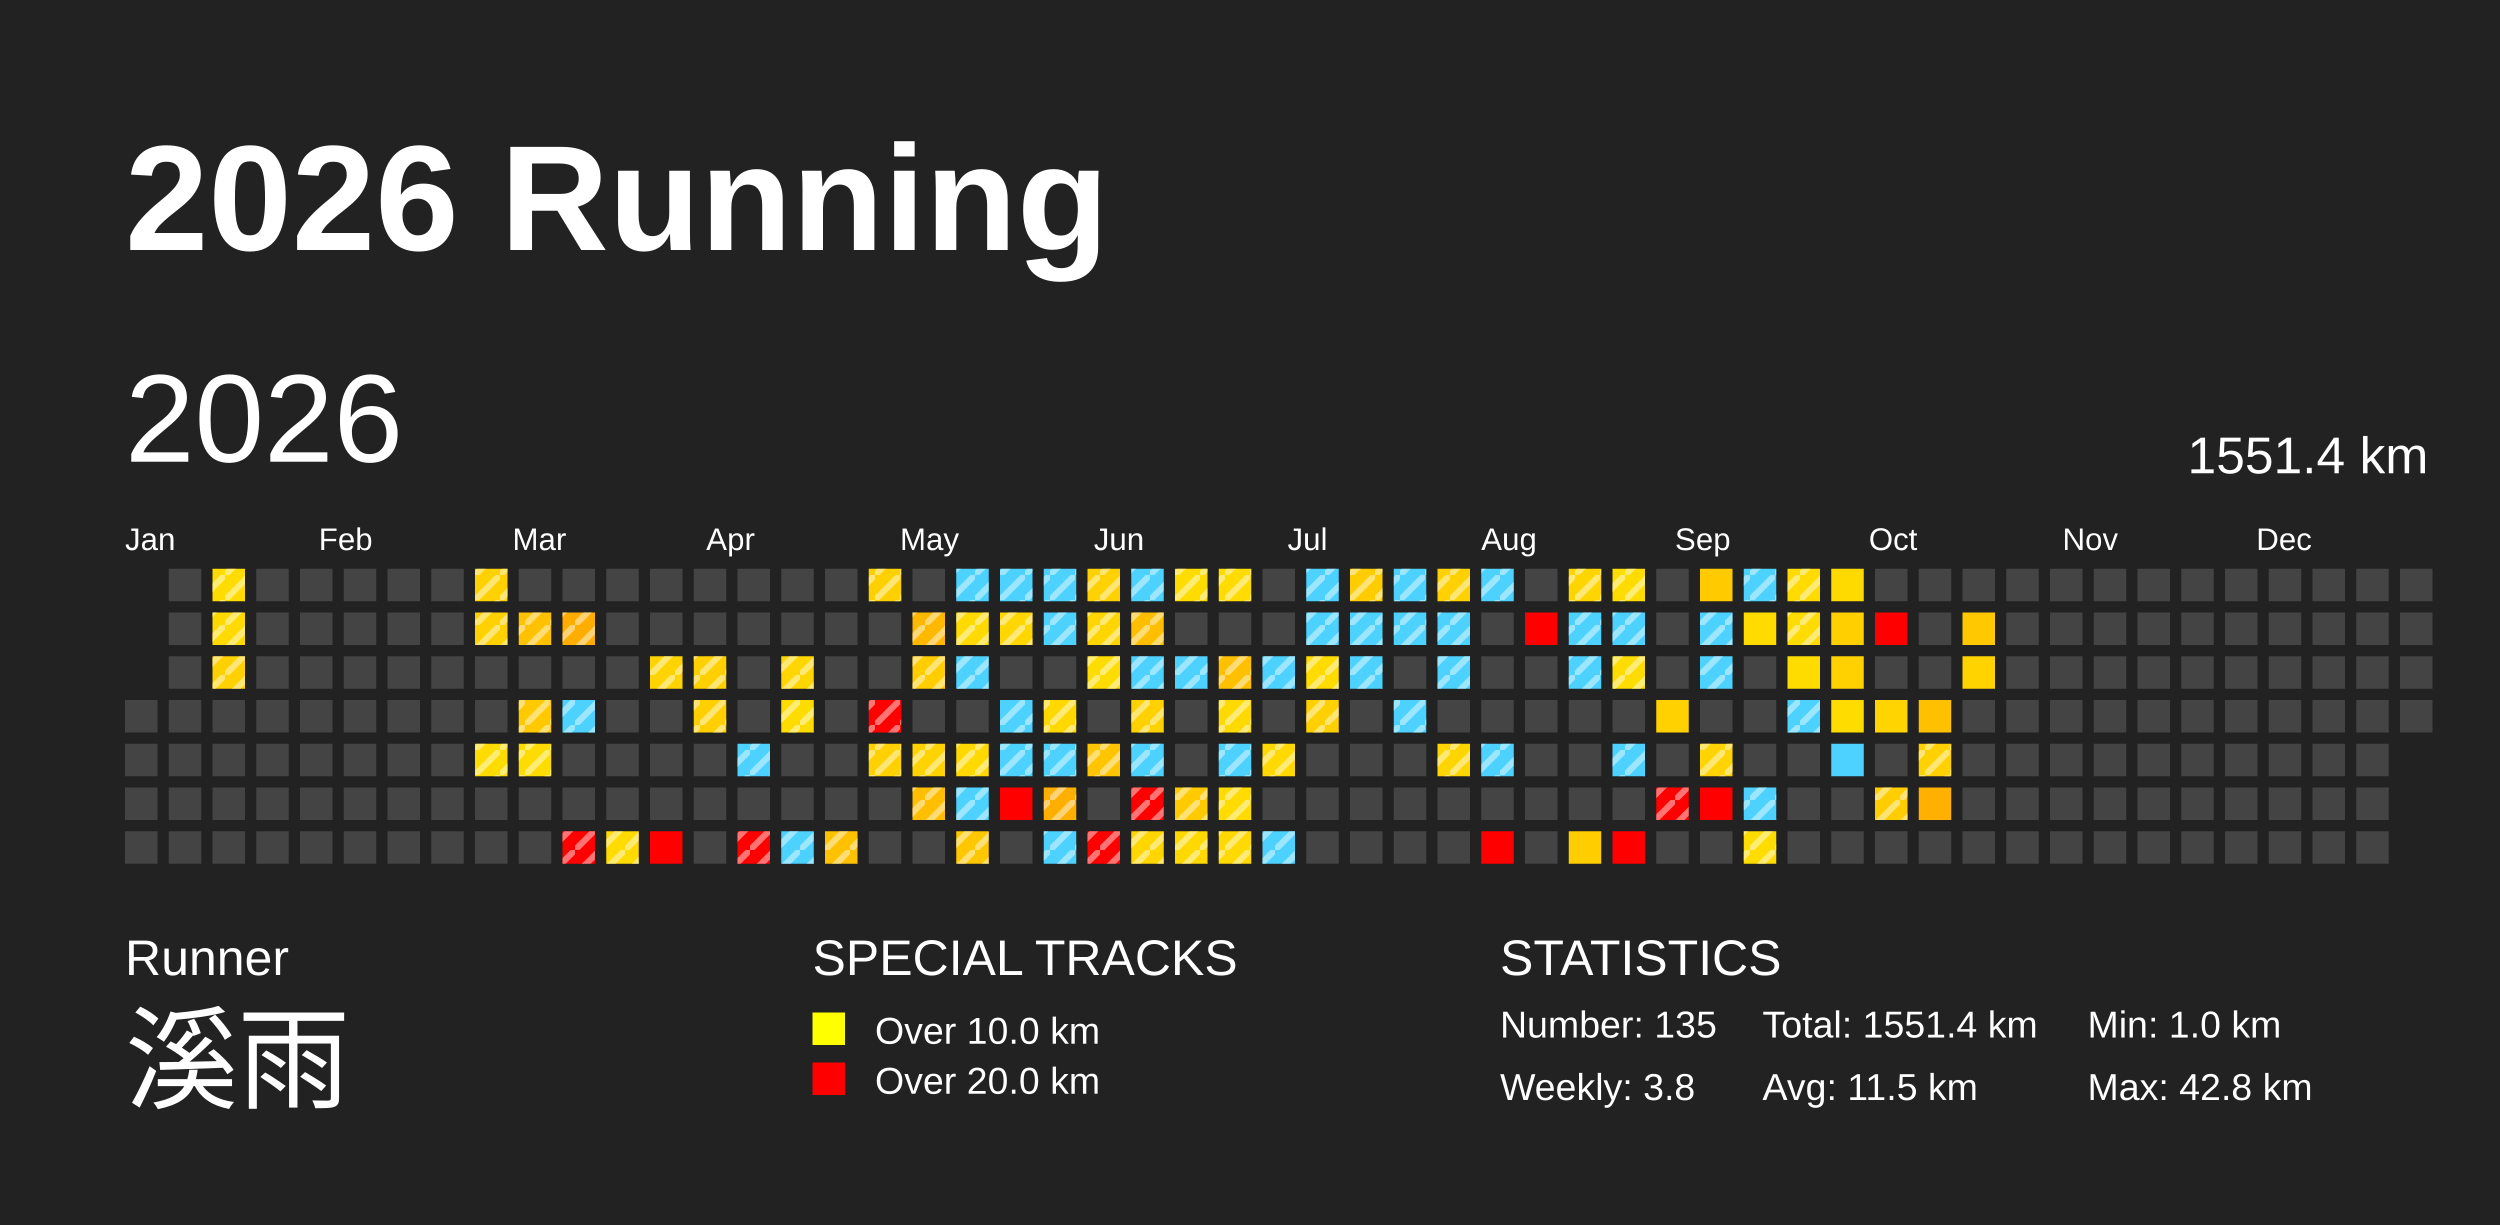
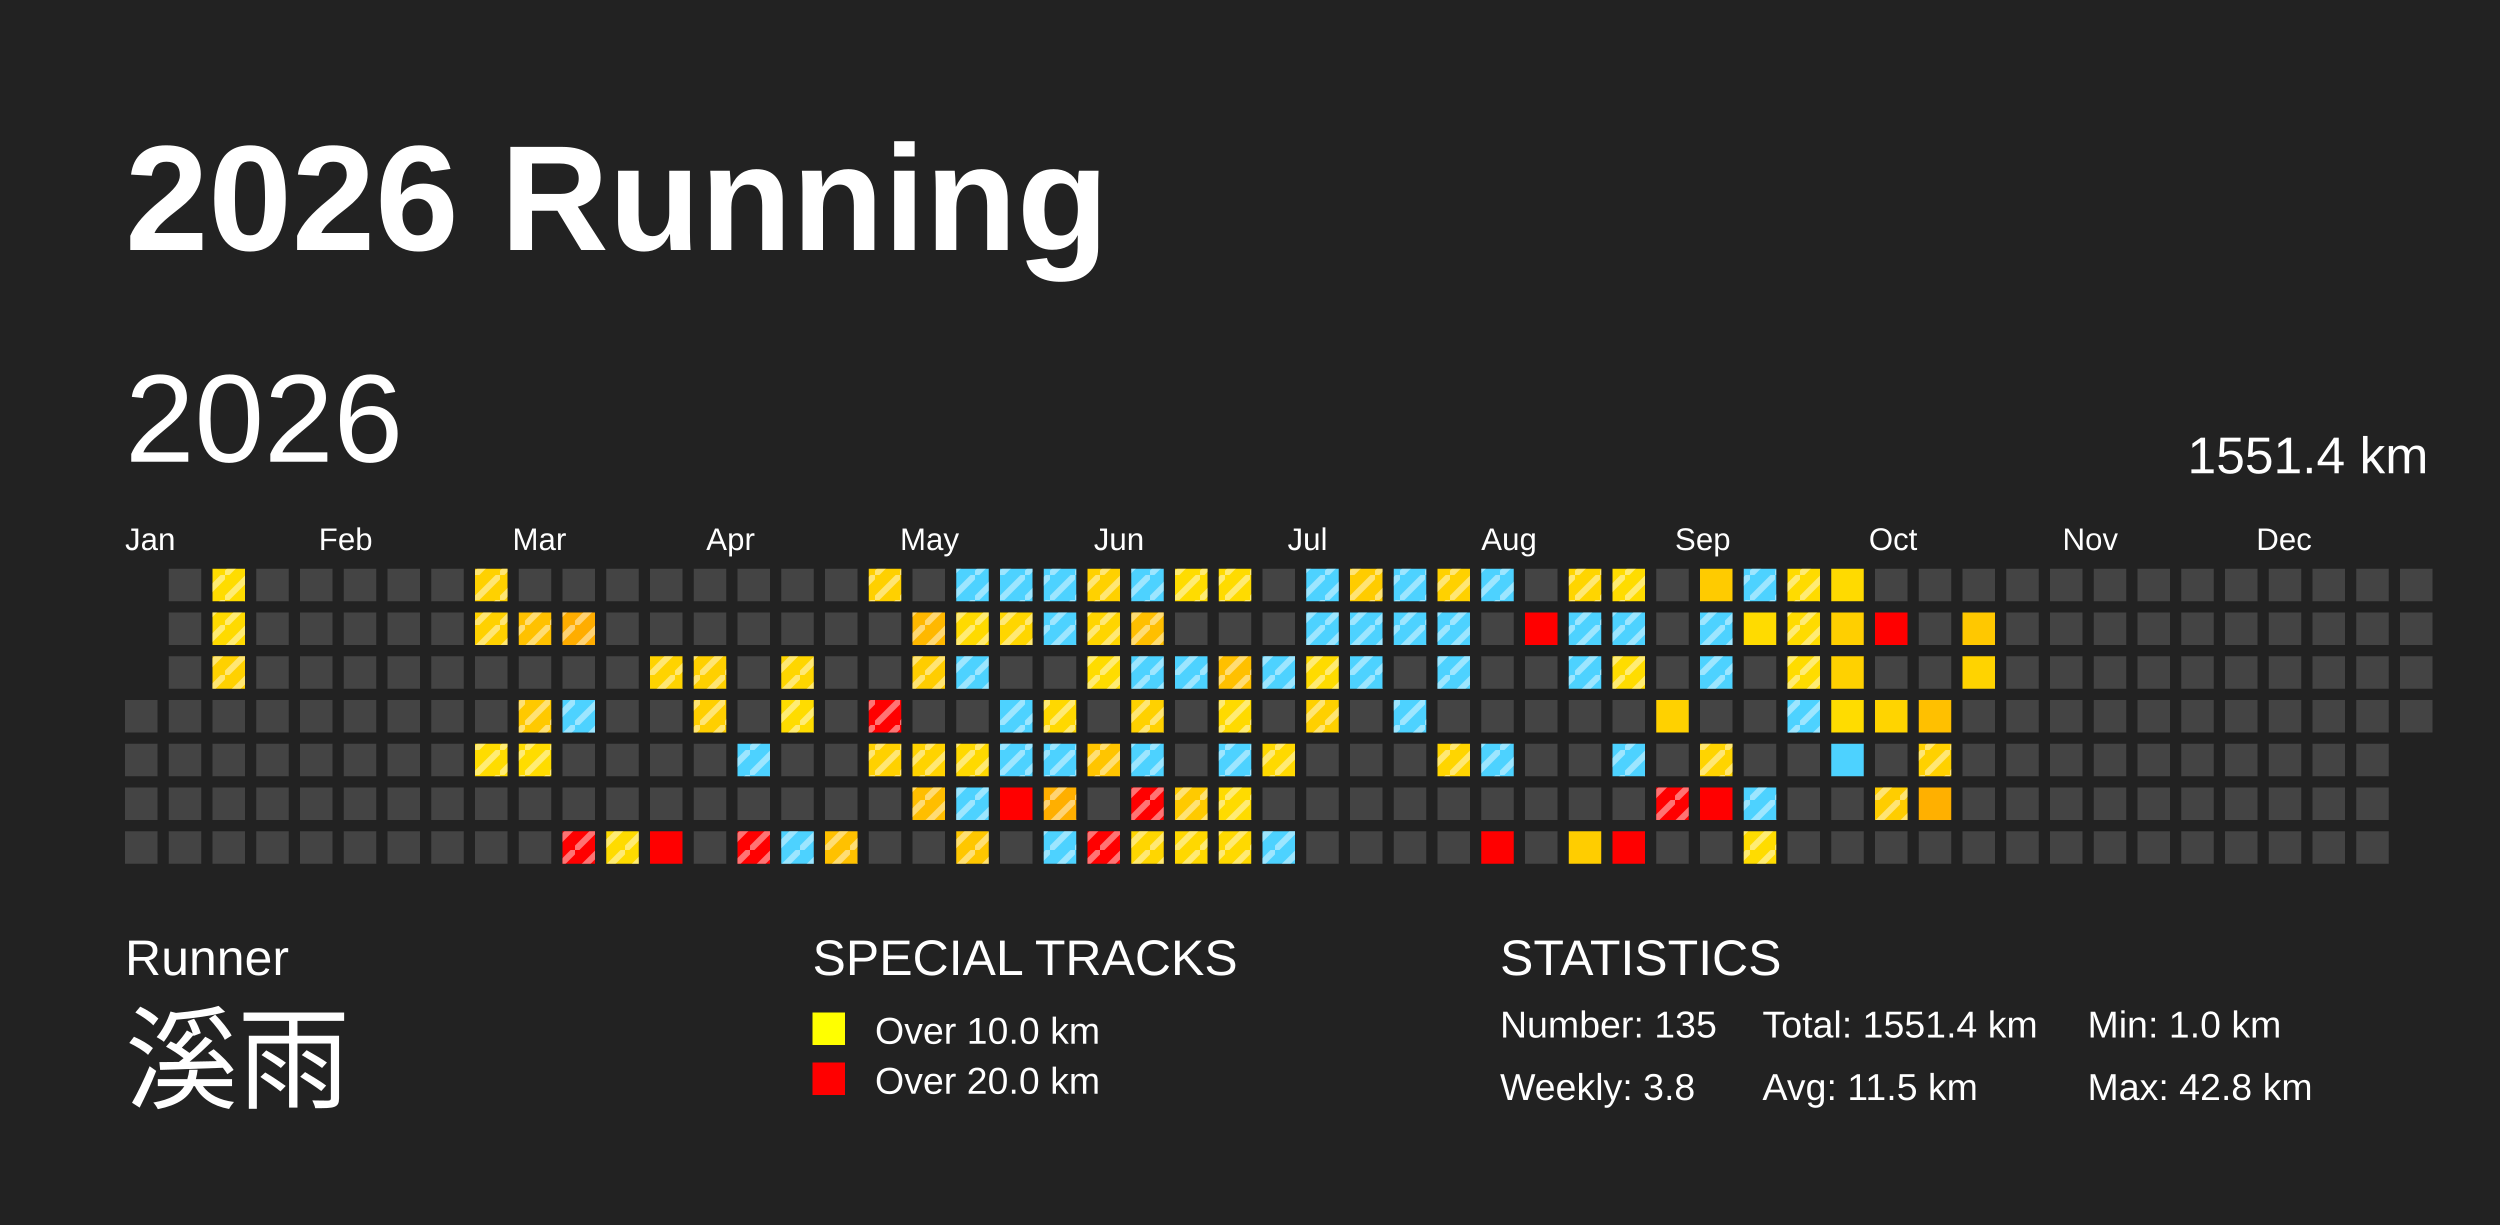
<svg xmlns="http://www.w3.org/2000/svg" baseProfile="full" height="98mm" version="1.1" viewBox="0,0,200,98" width="200mm">
  <defs>
    <pattern height="2" id="indoor-stripe" patternUnits="userSpaceOnUse" width="2">
      <line stroke="white" stroke-opacity="0.45" stroke-width="0.5" x1="0" x2="2" y1="2" y2="0" />
    </pattern>
  </defs>
  <rect fill="#222222" height="98" width="200" x="0" y="0" />
  <text fill="#FFFFFF" style="font-size:12px; font-family:Arial; font-weight:bold;" x="10" y="20">2026 Running</text>
  <text fill="#FFFFFF" style="font-size:4px; font-family:Arial" x="10" y="78">Runner</text>
  <text fill="#FFFFFF" style="font-size:9px; font-family:Arial" x="10" y="88">溪雨</text>
  <text fill="#FFFFFF" style="font-size:4px; font-family:Arial" x="65" y="78">SPECIAL TRACKS</text>
  <rect fill="yellow" height="2.6" width="2.6" x="65" y="81" />
  <text fill="#FFFFFF" style="font-size:3px; font-family:Arial" x="70" y="83.5">Over 10.0 km</text>
  <rect fill="red" height="2.6" width="2.6" x="65" y="85" />
  <text fill="#FFFFFF" style="font-size:3px; font-family:Arial" x="70" y="87.5">Over 20.0 km</text>
  <text fill="#FFFFFF" style="font-size:4px; font-family:Arial" x="120" y="78">STATISTICS</text>
  <text fill="#FFFFFF" style="font-size:3px; font-family:Arial" x="120" y="83">Number: 135</text>
  <text fill="#FFFFFF" style="font-size:3px; font-family:Arial" x="120" y="88">Weekly: 3.8</text>
  <text fill="#FFFFFF" style="font-size:3px; font-family:Arial" x="141" y="83">Total: 1551.4 km</text>
  <text fill="#FFFFFF" style="font-size:3px; font-family:Arial" x="141" y="88">Avg: 11.5 km</text>
  <text fill="#FFFFFF" style="font-size:3px; font-family:Arial" x="167" y="83">Min: 1.0 km</text>
  <text fill="#FFFFFF" style="font-size:3px; font-family:Arial" x="167" y="88">Max: 42.8 km</text>
  <text dominant-baseline="hanging" fill="#FFFFFF" style="font-size:10.0px; font-family:Arial;" x="10" y="30">2026</text>
  <text dominant-baseline="hanging" fill="#FFFFFF" style="font-size:4.125px; font-family:Arial;" x="175" y="35">1551.4 km</text>
  <text fill="#FFFFFF" style="font-size:2.5px; font-family:Arial" x="10.0" y="44">Jan</text>
  <text fill="#FFFFFF" style="font-size:2.5px; font-family:Arial" x="25.5" y="44">Feb</text>
  <text fill="#FFFFFF" style="font-size:2.5px; font-family:Arial" x="41.0" y="44">Mar</text>
  <text fill="#FFFFFF" style="font-size:2.5px; font-family:Arial" x="56.5" y="44">Apr</text>
  <text fill="#FFFFFF" style="font-size:2.5px; font-family:Arial" x="72.0" y="44">May</text>
  <text fill="#FFFFFF" style="font-size:2.5px; font-family:Arial" x="87.5" y="44">Jun</text>
  <text fill="#FFFFFF" style="font-size:2.5px; font-family:Arial" x="103.0" y="44">Jul</text>
  <text fill="#FFFFFF" style="font-size:2.5px; font-family:Arial" x="118.5" y="44">Aug</text>
  <text fill="#FFFFFF" style="font-size:2.5px; font-family:Arial" x="134.0" y="44">Sep</text>
  <text fill="#FFFFFF" style="font-size:2.5px; font-family:Arial" x="149.5" y="44">Oct</text>
  <text fill="#FFFFFF" style="font-size:2.5px; font-family:Arial" x="165.0" y="44">Nov</text>
  <text fill="#FFFFFF" style="font-size:2.5px; font-family:Arial" x="180.5" y="44">Dec</text>
  <rect fill="#444444" height="2.6" width="2.6" x="10.0" y="56.0" />
  <rect fill="#444444" height="2.6" width="2.6" x="10.0" y="59.5" />
  <rect fill="#444444" height="2.6" width="2.6" x="10.0" y="63.0" />
  <rect fill="#444444" height="2.6" width="2.6" x="10.0" y="66.5" />
  <rect fill="#444444" height="2.6" width="2.6" x="13.5" y="45.5" />
  <rect fill="#444444" height="2.6" width="2.6" x="13.5" y="49.0" />
  <rect fill="#444444" height="2.6" width="2.6" x="13.5" y="52.5" />
  <rect fill="#444444" height="2.6" width="2.6" x="13.5" y="56.0" />
  <rect fill="#444444" height="2.6" width="2.6" x="13.5" y="59.5" />
  <rect fill="#444444" height="2.6" width="2.6" x="13.5" y="63.0" />
  <rect fill="#444444" height="2.6" width="2.6" x="13.5" y="66.5" />
  <rect fill="#ffdc00" height="2.6" width="2.6" x="17.0" y="45.5" />
  <rect fill="url(#indoor-stripe)" height="2.6" style="pointer-events: none;" width="2.6" x="17.0" y="45.5" />
  <rect fill="#ffda00" height="2.6" width="2.6" x="17.0" y="49.0" />
  <rect fill="url(#indoor-stripe)" height="2.6" style="pointer-events: none;" width="2.6" x="17.0" y="49.0" />
  <rect fill="#ffd100" height="2.6" width="2.6" x="17.0" y="52.5" />
  <rect fill="url(#indoor-stripe)" height="2.6" style="pointer-events: none;" width="2.6" x="17.0" y="52.5" />
  <rect fill="#444444" height="2.6" width="2.6" x="17.0" y="56.0" />
  <rect fill="#444444" height="2.6" width="2.6" x="17.0" y="59.5" />
  <rect fill="#444444" height="2.6" width="2.6" x="17.0" y="63.0" />
  <rect fill="#444444" height="2.6" width="2.6" x="17.0" y="66.5" />
  <rect fill="#444444" height="2.6" width="2.6" x="20.5" y="45.5" />
  <rect fill="#444444" height="2.6" width="2.6" x="20.5" y="49.0" />
  <rect fill="#444444" height="2.6" width="2.6" x="20.5" y="52.5" />
  <rect fill="#444444" height="2.6" width="2.6" x="20.5" y="56.0" />
  <rect fill="#444444" height="2.6" width="2.6" x="20.5" y="59.5" />
  <rect fill="#444444" height="2.6" width="2.6" x="20.5" y="63.0" />
  <rect fill="#444444" height="2.6" width="2.6" x="20.5" y="66.5" />
  <rect fill="#444444" height="2.6" width="2.6" x="24.0" y="45.5" />
  <rect fill="#444444" height="2.6" width="2.6" x="24.0" y="49.0" />
  <rect fill="#444444" height="2.6" width="2.6" x="24.0" y="52.5" />
  <rect fill="#444444" height="2.6" width="2.6" x="24.0" y="56.0" />
  <rect fill="#444444" height="2.6" width="2.6" x="24.0" y="59.5" />
  <rect fill="#444444" height="2.6" width="2.6" x="24.0" y="63.0" />
  <rect fill="#444444" height="2.6" width="2.6" x="24.0" y="66.5" />
  <rect fill="#444444" height="2.6" width="2.6" x="27.5" y="45.5" />
  <rect fill="#444444" height="2.6" width="2.6" x="27.5" y="49.0" />
  <rect fill="#444444" height="2.6" width="2.6" x="27.5" y="52.5" />
  <rect fill="#444444" height="2.6" width="2.6" x="27.5" y="56.0" />
  <rect fill="#444444" height="2.6" width="2.6" x="27.5" y="59.5" />
  <rect fill="#444444" height="2.6" width="2.6" x="27.5" y="63.0" />
  <rect fill="#444444" height="2.6" width="2.6" x="27.5" y="66.5" />
  <rect fill="#444444" height="2.6" width="2.6" x="31.0" y="45.5" />
  <rect fill="#444444" height="2.6" width="2.6" x="31.0" y="49.0" />
  <rect fill="#444444" height="2.6" width="2.6" x="31.0" y="52.5" />
  <rect fill="#444444" height="2.6" width="2.6" x="31.0" y="56.0" />
  <rect fill="#444444" height="2.6" width="2.6" x="31.0" y="59.5" />
  <rect fill="#444444" height="2.6" width="2.6" x="31.0" y="63.0" />
  <rect fill="#444444" height="2.6" width="2.6" x="31.0" y="66.5" />
  <rect fill="#444444" height="2.6" width="2.6" x="34.5" y="45.5" />
  <rect fill="#444444" height="2.6" width="2.6" x="34.5" y="49.0" />
  <rect fill="#444444" height="2.6" width="2.6" x="34.5" y="52.5" />
  <rect fill="#444444" height="2.6" width="2.6" x="34.5" y="56.0" />
  <rect fill="#444444" height="2.6" width="2.6" x="34.5" y="59.5" />
  <rect fill="#444444" height="2.6" width="2.6" x="34.5" y="63.0" />
  <rect fill="#444444" height="2.6" width="2.6" x="34.5" y="66.5" />
  <rect fill="#ffd100" height="2.6" width="2.6" x="38.0" y="45.5" />
  <rect fill="url(#indoor-stripe)" height="2.6" style="pointer-events: none;" width="2.6" x="38.0" y="45.5" />
  <rect fill="#ffd100" height="2.6" width="2.6" x="38.0" y="49.0" />
  <rect fill="url(#indoor-stripe)" height="2.6" style="pointer-events: none;" width="2.6" x="38.0" y="49.0" />
  <rect fill="#444444" height="2.6" width="2.6" x="38.0" y="52.5" />
  <rect fill="#444444" height="2.6" width="2.6" x="38.0" y="56.0" />
  <rect fill="#ffdc00" height="2.6" width="2.6" x="38.0" y="59.5" />
  <rect fill="url(#indoor-stripe)" height="2.6" style="pointer-events: none;" width="2.6" x="38.0" y="59.5" />
  <rect fill="#444444" height="2.6" width="2.6" x="38.0" y="63.0" />
  <rect fill="#444444" height="2.6" width="2.6" x="38.0" y="66.5" />
  <rect fill="#444444" height="2.6" width="2.6" x="41.5" y="45.5" />
  <rect fill="#ffc100" height="2.6" width="2.6" x="41.5" y="49.0" />
  <rect fill="url(#indoor-stripe)" height="2.6" style="pointer-events: none;" width="2.6" x="41.5" y="49.0" />
  <rect fill="#444444" height="2.6" width="2.6" x="41.5" y="52.5" />
  <rect fill="#ffc900" height="2.6" width="2.6" x="41.5" y="56.0" />
  <rect fill="url(#indoor-stripe)" height="2.6" style="pointer-events: none;" width="2.6" x="41.5" y="56.0" />
  <rect fill="#ffdc00" height="2.6" width="2.6" x="41.5" y="59.5" />
  <rect fill="url(#indoor-stripe)" height="2.6" style="pointer-events: none;" width="2.6" x="41.5" y="59.5" />
  <rect fill="#444444" height="2.6" width="2.6" x="41.5" y="63.0" />
  <rect fill="#444444" height="2.6" width="2.6" x="41.5" y="66.5" />
  <rect fill="#444444" height="2.6" width="2.6" x="45.0" y="45.5" />
  <rect fill="#ffad00" height="2.6" width="2.6" x="45.0" y="49.0" />
  <rect fill="url(#indoor-stripe)" height="2.6" style="pointer-events: none;" width="2.6" x="45.0" y="49.0" />
  <rect fill="#444444" height="2.6" width="2.6" x="45.0" y="52.5" />
  <rect fill="#4dd2ff" height="2.6" width="2.6" x="45.0" y="56.0" />
  <rect fill="url(#indoor-stripe)" height="2.6" style="pointer-events: none;" width="2.6" x="45.0" y="56.0" />
  <rect fill="#444444" height="2.6" width="2.6" x="45.0" y="59.5" />
  <rect fill="#444444" height="2.6" width="2.6" x="45.0" y="63.0" />
  <rect fill="red" height="2.6" width="2.6" x="45.0" y="66.5" />
  <rect fill="url(#indoor-stripe)" height="2.6" style="pointer-events: none;" width="2.6" x="45.0" y="66.5" />
  <rect fill="#444444" height="2.6" width="2.6" x="48.5" y="45.5" />
  <rect fill="#444444" height="2.6" width="2.6" x="48.5" y="49.0" />
  <rect fill="#444444" height="2.6" width="2.6" x="48.5" y="52.5" />
  <rect fill="#444444" height="2.6" width="2.6" x="48.5" y="56.0" />
  <rect fill="#444444" height="2.6" width="2.6" x="48.5" y="59.5" />
  <rect fill="#444444" height="2.6" width="2.6" x="48.5" y="63.0" />
  <rect fill="#ffdb00" height="2.6" width="2.6" x="48.5" y="66.5" />
  <rect fill="url(#indoor-stripe)" height="2.6" style="pointer-events: none;" width="2.6" x="48.5" y="66.5" />
  <rect fill="#444444" height="2.6" width="2.6" x="52.0" y="45.5" />
  <rect fill="#444444" height="2.6" width="2.6" x="52.0" y="49.0" />
  <rect fill="#ffd300" height="2.6" width="2.6" x="52.0" y="52.5" />
  <rect fill="url(#indoor-stripe)" height="2.6" style="pointer-events: none;" width="2.6" x="52.0" y="52.5" />
  <rect fill="#444444" height="2.6" width="2.6" x="52.0" y="56.0" />
  <rect fill="#444444" height="2.6" width="2.6" x="52.0" y="59.5" />
  <rect fill="#444444" height="2.6" width="2.6" x="52.0" y="63.0" />
  <rect fill="red" height="2.6" width="2.6" x="52.0" y="66.5" />
  <rect fill="#444444" height="2.6" width="2.6" x="55.5" y="45.5" />
  <rect fill="#444444" height="2.6" width="2.6" x="55.5" y="49.0" />
  <rect fill="#ffd000" height="2.6" width="2.6" x="55.5" y="52.5" />
  <rect fill="url(#indoor-stripe)" height="2.6" style="pointer-events: none;" width="2.6" x="55.5" y="52.5" />
  <rect fill="#ffcf00" height="2.6" width="2.6" x="55.5" y="56.0" />
  <rect fill="url(#indoor-stripe)" height="2.6" style="pointer-events: none;" width="2.6" x="55.5" y="56.0" />
  <rect fill="#444444" height="2.6" width="2.6" x="55.5" y="59.5" />
  <rect fill="#444444" height="2.6" width="2.6" x="55.5" y="63.0" />
  <rect fill="#444444" height="2.6" width="2.6" x="55.5" y="66.5" />
  <rect fill="#444444" height="2.6" width="2.6" x="59.0" y="45.5" />
  <rect fill="#444444" height="2.6" width="2.6" x="59.0" y="49.0" />
  <rect fill="#444444" height="2.6" width="2.6" x="59.0" y="52.5" />
  <rect fill="#444444" height="2.6" width="2.6" x="59.0" y="56.0" />
  <rect fill="#4dd2ff" height="2.6" width="2.6" x="59.0" y="59.5" />
  <rect fill="url(#indoor-stripe)" height="2.6" style="pointer-events: none;" width="2.6" x="59.0" y="59.5" />
  <rect fill="#444444" height="2.6" width="2.6" x="59.0" y="63.0" />
  <rect fill="red" height="2.6" width="2.6" x="59.0" y="66.5" />
  <rect fill="url(#indoor-stripe)" height="2.6" style="pointer-events: none;" width="2.6" x="59.0" y="66.5" />
  <rect fill="#444444" height="2.6" width="2.6" x="62.5" y="45.5" />
  <rect fill="#444444" height="2.6" width="2.6" x="62.5" y="49.0" />
  <rect fill="#ffd600" height="2.6" width="2.6" x="62.5" y="52.5" />
  <rect fill="url(#indoor-stripe)" height="2.6" style="pointer-events: none;" width="2.6" x="62.5" y="52.5" />
  <rect fill="#ffdc00" height="2.6" width="2.6" x="62.5" y="56.0" />
  <rect fill="url(#indoor-stripe)" height="2.6" style="pointer-events: none;" width="2.6" x="62.5" y="56.0" />
  <rect fill="#444444" height="2.6" width="2.6" x="62.5" y="59.5" />
  <rect fill="#444444" height="2.6" width="2.6" x="62.5" y="63.0" />
  <rect fill="#4dd2ff" height="2.6" width="2.6" x="62.5" y="66.5" />
  <rect fill="url(#indoor-stripe)" height="2.6" style="pointer-events: none;" width="2.6" x="62.5" y="66.5" />
  <rect fill="#444444" height="2.6" width="2.6" x="66.0" y="45.5" />
  <rect fill="#444444" height="2.6" width="2.6" x="66.0" y="49.0" />
  <rect fill="#444444" height="2.6" width="2.6" x="66.0" y="52.5" />
  <rect fill="#444444" height="2.6" width="2.6" x="66.0" y="56.0" />
  <rect fill="#444444" height="2.6" width="2.6" x="66.0" y="59.5" />
  <rect fill="#444444" height="2.6" width="2.6" x="66.0" y="63.0" />
  <rect fill="#ffc100" height="2.6" width="2.6" x="66.0" y="66.5" />
  <rect fill="url(#indoor-stripe)" height="2.6" style="pointer-events: none;" width="2.6" x="66.0" y="66.5" />
  <rect fill="#ffd000" height="2.6" width="2.6" x="69.5" y="45.5" />
  <rect fill="url(#indoor-stripe)" height="2.6" style="pointer-events: none;" width="2.6" x="69.5" y="45.5" />
  <rect fill="#444444" height="2.6" width="2.6" x="69.5" y="49.0" />
  <rect fill="#444444" height="2.6" width="2.6" x="69.5" y="52.5" />
  <rect fill="red" height="2.6" width="2.6" x="69.5" y="56.0" />
  <rect fill="url(#indoor-stripe)" height="2.6" style="pointer-events: none;" width="2.6" x="69.5" y="56.0" />
  <rect fill="#ffd100" height="2.6" width="2.6" x="69.5" y="59.5" />
  <rect fill="url(#indoor-stripe)" height="2.6" style="pointer-events: none;" width="2.6" x="69.5" y="59.5" />
  <rect fill="#444444" height="2.6" width="2.6" x="69.5" y="63.0" />
  <rect fill="#444444" height="2.6" width="2.6" x="69.5" y="66.5" />
  <rect fill="#444444" height="2.6" width="2.6" x="73.0" y="45.5" />
  <rect fill="#ffb800" height="2.6" width="2.6" x="73.0" y="49.0" />
  <rect fill="url(#indoor-stripe)" height="2.6" style="pointer-events: none;" width="2.6" x="73.0" y="49.0" />
  <rect fill="#ffcd00" height="2.6" width="2.6" x="73.0" y="52.5" />
  <rect fill="url(#indoor-stripe)" height="2.6" style="pointer-events: none;" width="2.6" x="73.0" y="52.5" />
  <rect fill="#444444" height="2.6" width="2.6" x="73.0" y="56.0" />
  <rect fill="#ffd300" height="2.6" width="2.6" x="73.0" y="59.5" />
  <rect fill="url(#indoor-stripe)" height="2.6" style="pointer-events: none;" width="2.6" x="73.0" y="59.5" />
  <rect fill="#ffbe00" height="2.6" width="2.6" x="73.0" y="63.0" />
  <rect fill="url(#indoor-stripe)" height="2.6" style="pointer-events: none;" width="2.6" x="73.0" y="63.0" />
  <rect fill="#444444" height="2.6" width="2.6" x="73.0" y="66.5" />
  <rect fill="#4dd2ff" height="2.6" width="2.6" x="76.5" y="45.5" />
  <rect fill="url(#indoor-stripe)" height="2.6" style="pointer-events: none;" width="2.6" x="76.5" y="45.5" />
  <rect fill="#ffda00" height="2.6" width="2.6" x="76.5" y="49.0" />
  <rect fill="url(#indoor-stripe)" height="2.6" style="pointer-events: none;" width="2.6" x="76.5" y="49.0" />
  <rect fill="#4dd2ff" height="2.6" width="2.6" x="76.5" y="52.5" />
  <rect fill="url(#indoor-stripe)" height="2.6" style="pointer-events: none;" width="2.6" x="76.5" y="52.5" />
  <rect fill="#444444" height="2.6" width="2.6" x="76.5" y="56.0" />
  <rect fill="#ffd900" height="2.6" width="2.6" x="76.5" y="59.5" />
  <rect fill="url(#indoor-stripe)" height="2.6" style="pointer-events: none;" width="2.6" x="76.5" y="59.5" />
  <rect fill="#4dd2ff" height="2.6" width="2.6" x="76.5" y="63.0" />
  <rect fill="url(#indoor-stripe)" height="2.6" style="pointer-events: none;" width="2.6" x="76.5" y="63.0" />
  <rect fill="#ffc700" height="2.6" width="2.6" x="76.5" y="66.5" />
  <rect fill="url(#indoor-stripe)" height="2.6" style="pointer-events: none;" width="2.6" x="76.5" y="66.5" />
  <rect fill="#4dd2ff" height="2.6" width="2.6" x="80.0" y="45.5" />
  <rect fill="url(#indoor-stripe)" height="2.6" style="pointer-events: none;" width="2.6" x="80.0" y="45.5" />
  <rect fill="#ffd600" height="2.6" width="2.6" x="80.0" y="49.0" />
  <rect fill="url(#indoor-stripe)" height="2.6" style="pointer-events: none;" width="2.6" x="80.0" y="49.0" />
  <rect fill="#444444" height="2.6" width="2.6" x="80.0" y="52.5" />
  <rect fill="#4dd2ff" height="2.6" width="2.6" x="80.0" y="56.0" />
  <rect fill="url(#indoor-stripe)" height="2.6" style="pointer-events: none;" width="2.6" x="80.0" y="56.0" />
  <rect fill="#4dd2ff" height="2.6" width="2.6" x="80.0" y="59.5" />
  <rect fill="url(#indoor-stripe)" height="2.6" style="pointer-events: none;" width="2.6" x="80.0" y="59.5" />
  <rect fill="red" height="2.6" width="2.6" x="80.0" y="63.0" />
  <rect fill="#444444" height="2.6" width="2.6" x="80.0" y="66.5" />
  <rect fill="#4dd2ff" height="2.6" width="2.6" x="83.5" y="45.5" />
  <rect fill="url(#indoor-stripe)" height="2.6" style="pointer-events: none;" width="2.6" x="83.5" y="45.5" />
  <rect fill="#4dd2ff" height="2.6" width="2.6" x="83.5" y="49.0" />
  <rect fill="url(#indoor-stripe)" height="2.6" style="pointer-events: none;" width="2.6" x="83.5" y="49.0" />
  <rect fill="#444444" height="2.6" width="2.6" x="83.5" y="52.5" />
  <rect fill="#ffd800" height="2.6" width="2.6" x="83.5" y="56.0" />
  <rect fill="url(#indoor-stripe)" height="2.6" style="pointer-events: none;" width="2.6" x="83.5" y="56.0" />
  <rect fill="#4dd2ff" height="2.6" width="2.6" x="83.5" y="59.5" />
  <rect fill="url(#indoor-stripe)" height="2.6" style="pointer-events: none;" width="2.6" x="83.5" y="59.5" />
  <rect fill="#ffaf00" height="2.6" width="2.6" x="83.5" y="63.0" />
  <rect fill="url(#indoor-stripe)" height="2.6" style="pointer-events: none;" width="2.6" x="83.5" y="63.0" />
  <rect fill="#4dd2ff" height="2.6" width="2.6" x="83.5" y="66.5" />
  <rect fill="url(#indoor-stripe)" height="2.6" style="pointer-events: none;" width="2.6" x="83.5" y="66.5" />
  <rect fill="#ffd100" height="2.6" width="2.6" x="87.0" y="45.5" />
  <rect fill="url(#indoor-stripe)" height="2.6" style="pointer-events: none;" width="2.6" x="87.0" y="45.5" />
  <rect fill="#ffd500" height="2.6" width="2.6" x="87.0" y="49.0" />
  <rect fill="url(#indoor-stripe)" height="2.6" style="pointer-events: none;" width="2.6" x="87.0" y="49.0" />
  <rect fill="#ffdc00" height="2.6" width="2.6" x="87.0" y="52.5" />
  <rect fill="url(#indoor-stripe)" height="2.6" style="pointer-events: none;" width="2.6" x="87.0" y="52.5" />
  <rect fill="#444444" height="2.6" width="2.6" x="87.0" y="56.0" />
  <rect fill="#ffc500" height="2.6" width="2.6" x="87.0" y="59.5" />
  <rect fill="url(#indoor-stripe)" height="2.6" style="pointer-events: none;" width="2.6" x="87.0" y="59.5" />
  <rect fill="#444444" height="2.6" width="2.6" x="87.0" y="63.0" />
  <rect fill="red" height="2.6" width="2.6" x="87.0" y="66.5" />
  <rect fill="url(#indoor-stripe)" height="2.6" style="pointer-events: none;" width="2.6" x="87.0" y="66.5" />
  <rect fill="#4dd2ff" height="2.6" width="2.6" x="90.5" y="45.5" />
  <rect fill="url(#indoor-stripe)" height="2.6" style="pointer-events: none;" width="2.6" x="90.5" y="45.5" />
  <rect fill="#ffbf00" height="2.6" width="2.6" x="90.5" y="49.0" />
  <rect fill="url(#indoor-stripe)" height="2.6" style="pointer-events: none;" width="2.6" x="90.5" y="49.0" />
  <rect fill="#4dd2ff" height="2.6" width="2.6" x="90.5" y="52.5" />
  <rect fill="url(#indoor-stripe)" height="2.6" style="pointer-events: none;" width="2.6" x="90.5" y="52.5" />
  <rect fill="#ffd100" height="2.6" width="2.6" x="90.5" y="56.0" />
  <rect fill="url(#indoor-stripe)" height="2.6" style="pointer-events: none;" width="2.6" x="90.5" y="56.0" />
  <rect fill="#4dd2ff" height="2.6" width="2.6" x="90.5" y="59.5" />
  <rect fill="url(#indoor-stripe)" height="2.6" style="pointer-events: none;" width="2.6" x="90.5" y="59.5" />
  <rect fill="red" height="2.6" width="2.6" x="90.5" y="63.0" />
  <rect fill="url(#indoor-stripe)" height="2.6" style="pointer-events: none;" width="2.6" x="90.5" y="63.0" />
  <rect fill="#ffd600" height="2.6" width="2.6" x="90.5" y="66.5" />
  <rect fill="url(#indoor-stripe)" height="2.6" style="pointer-events: none;" width="2.6" x="90.5" y="66.5" />
  <rect fill="#ffdc00" height="2.6" width="2.6" x="94.0" y="45.5" />
  <rect fill="url(#indoor-stripe)" height="2.6" style="pointer-events: none;" width="2.6" x="94.0" y="45.5" />
  <rect fill="#444444" height="2.6" width="2.6" x="94.0" y="49.0" />
  <rect fill="#4dd2ff" height="2.6" width="2.6" x="94.0" y="52.5" />
  <rect fill="url(#indoor-stripe)" height="2.6" style="pointer-events: none;" width="2.6" x="94.0" y="52.5" />
  <rect fill="#444444" height="2.6" width="2.6" x="94.0" y="56.0" />
  <rect fill="#444444" height="2.6" width="2.6" x="94.0" y="59.5" />
  <rect fill="#ffca00" height="2.6" width="2.6" x="94.0" y="63.0" />
  <rect fill="url(#indoor-stripe)" height="2.6" style="pointer-events: none;" width="2.6" x="94.0" y="63.0" />
  <rect fill="#ffd800" height="2.6" width="2.6" x="94.0" y="66.5" />
  <rect fill="url(#indoor-stripe)" height="2.6" style="pointer-events: none;" width="2.6" x="94.0" y="66.5" />
  <rect fill="#ffdb00" height="2.6" width="2.6" x="97.5" y="45.5" />
  <rect fill="url(#indoor-stripe)" height="2.6" style="pointer-events: none;" width="2.6" x="97.5" y="45.5" />
  <rect fill="#444444" height="2.6" width="2.6" x="97.5" y="49.0" />
  <rect fill="#ffc000" height="2.6" width="2.6" x="97.5" y="52.5" />
  <rect fill="url(#indoor-stripe)" height="2.6" style="pointer-events: none;" width="2.6" x="97.5" y="52.5" />
  <rect fill="#ffda00" height="2.6" width="2.6" x="97.5" y="56.0" />
  <rect fill="url(#indoor-stripe)" height="2.6" style="pointer-events: none;" width="2.6" x="97.5" y="56.0" />
  <rect fill="#4dd2ff" height="2.6" width="2.6" x="97.5" y="59.5" />
  <rect fill="url(#indoor-stripe)" height="2.6" style="pointer-events: none;" width="2.6" x="97.5" y="59.5" />
  <rect fill="#ffdb00" height="2.6" width="2.6" x="97.5" y="63.0" />
  <rect fill="url(#indoor-stripe)" height="2.6" style="pointer-events: none;" width="2.6" x="97.5" y="63.0" />
  <rect fill="#ffd900" height="2.6" width="2.6" x="97.5" y="66.5" />
  <rect fill="url(#indoor-stripe)" height="2.6" style="pointer-events: none;" width="2.6" x="97.5" y="66.5" />
  <rect fill="#444444" height="2.6" width="2.6" x="101.0" y="45.5" />
  <rect fill="#444444" height="2.6" width="2.6" x="101.0" y="49.0" />
  <rect fill="#4dd2ff" height="2.6" width="2.6" x="101.0" y="52.5" />
  <rect fill="url(#indoor-stripe)" height="2.6" style="pointer-events: none;" width="2.6" x="101.0" y="52.5" />
  <rect fill="#444444" height="2.6" width="2.6" x="101.0" y="56.0" />
  <rect fill="#ffd900" height="2.6" width="2.6" x="101.0" y="59.5" />
  <rect fill="url(#indoor-stripe)" height="2.6" style="pointer-events: none;" width="2.6" x="101.0" y="59.5" />
  <rect fill="#444444" height="2.6" width="2.6" x="101.0" y="63.0" />
  <rect fill="#4dd2ff" height="2.6" width="2.6" x="101.0" y="66.5" />
  <rect fill="url(#indoor-stripe)" height="2.6" style="pointer-events: none;" width="2.6" x="101.0" y="66.5" />
  <rect fill="#4dd2ff" height="2.6" width="2.6" x="104.5" y="45.5" />
  <rect fill="url(#indoor-stripe)" height="2.6" style="pointer-events: none;" width="2.6" x="104.5" y="45.5" />
  <rect fill="#4dd2ff" height="2.6" width="2.6" x="104.5" y="49.0" />
  <rect fill="url(#indoor-stripe)" height="2.6" style="pointer-events: none;" width="2.6" x="104.5" y="49.0" />
  <rect fill="#ffdb00" height="2.6" width="2.6" x="104.5" y="52.5" />
  <rect fill="url(#indoor-stripe)" height="2.6" style="pointer-events: none;" width="2.6" x="104.5" y="52.5" />
  <rect fill="#ffd000" height="2.6" width="2.6" x="104.5" y="56.0" />
  <rect fill="url(#indoor-stripe)" height="2.6" style="pointer-events: none;" width="2.6" x="104.5" y="56.0" />
  <rect fill="#444444" height="2.6" width="2.6" x="104.5" y="59.5" />
  <rect fill="#444444" height="2.6" width="2.6" x="104.5" y="63.0" />
  <rect fill="#444444" height="2.6" width="2.6" x="104.5" y="66.5" />
  <rect fill="#ffcc00" height="2.6" width="2.6" x="108.0" y="45.5" />
  <rect fill="url(#indoor-stripe)" height="2.6" style="pointer-events: none;" width="2.6" x="108.0" y="45.5" />
  <rect fill="#4dd2ff" height="2.6" width="2.6" x="108.0" y="49.0" />
  <rect fill="url(#indoor-stripe)" height="2.6" style="pointer-events: none;" width="2.6" x="108.0" y="49.0" />
  <rect fill="#4dd2ff" height="2.6" width="2.6" x="108.0" y="52.5" />
  <rect fill="url(#indoor-stripe)" height="2.6" style="pointer-events: none;" width="2.6" x="108.0" y="52.5" />
  <rect fill="#444444" height="2.6" width="2.6" x="108.0" y="56.0" />
  <rect fill="#444444" height="2.6" width="2.6" x="108.0" y="59.5" />
  <rect fill="#444444" height="2.6" width="2.6" x="108.0" y="63.0" />
  <rect fill="#444444" height="2.6" width="2.6" x="108.0" y="66.5" />
  <rect fill="#4dd2ff" height="2.6" width="2.6" x="111.5" y="45.5" />
  <rect fill="url(#indoor-stripe)" height="2.6" style="pointer-events: none;" width="2.6" x="111.5" y="45.5" />
  <rect fill="#4dd2ff" height="2.6" width="2.6" x="111.5" y="49.0" />
  <rect fill="url(#indoor-stripe)" height="2.6" style="pointer-events: none;" width="2.6" x="111.5" y="49.0" />
  <rect fill="#444444" height="2.6" width="2.6" x="111.5" y="52.5" />
  <rect fill="#4dd2ff" height="2.6" width="2.6" x="111.5" y="56.0" />
  <rect fill="url(#indoor-stripe)" height="2.6" style="pointer-events: none;" width="2.6" x="111.5" y="56.0" />
  <rect fill="#444444" height="2.6" width="2.6" x="111.5" y="59.5" />
  <rect fill="#444444" height="2.6" width="2.6" x="111.5" y="63.0" />
  <rect fill="#444444" height="2.6" width="2.6" x="111.5" y="66.5" />
  <rect fill="#ffd100" height="2.6" width="2.6" x="115.0" y="45.5" />
  <rect fill="url(#indoor-stripe)" height="2.6" style="pointer-events: none;" width="2.6" x="115.0" y="45.5" />
  <rect fill="#4dd2ff" height="2.6" width="2.6" x="115.0" y="49.0" />
  <rect fill="url(#indoor-stripe)" height="2.6" style="pointer-events: none;" width="2.6" x="115.0" y="49.0" />
  <rect fill="#4dd2ff" height="2.6" width="2.6" x="115.0" y="52.5" />
  <rect fill="url(#indoor-stripe)" height="2.6" style="pointer-events: none;" width="2.6" x="115.0" y="52.5" />
  <rect fill="#444444" height="2.6" width="2.6" x="115.0" y="56.0" />
  <rect fill="#ffd500" height="2.6" width="2.6" x="115.0" y="59.5" />
  <rect fill="url(#indoor-stripe)" height="2.6" style="pointer-events: none;" width="2.6" x="115.0" y="59.5" />
  <rect fill="#444444" height="2.6" width="2.6" x="115.0" y="63.0" />
  <rect fill="#444444" height="2.6" width="2.6" x="115.0" y="66.5" />
  <rect fill="#4dd2ff" height="2.6" width="2.6" x="118.5" y="45.5" />
  <rect fill="url(#indoor-stripe)" height="2.6" style="pointer-events: none;" width="2.6" x="118.5" y="45.5" />
  <rect fill="#444444" height="2.6" width="2.6" x="118.5" y="49.0" />
  <rect fill="#444444" height="2.6" width="2.6" x="118.5" y="52.5" />
  <rect fill="#444444" height="2.6" width="2.6" x="118.5" y="56.0" />
  <rect fill="#4dd2ff" height="2.6" width="2.6" x="118.5" y="59.5" />
  <rect fill="url(#indoor-stripe)" height="2.6" style="pointer-events: none;" width="2.6" x="118.5" y="59.5" />
  <rect fill="#444444" height="2.6" width="2.6" x="118.5" y="63.0" />
  <rect fill="red" height="2.6" width="2.6" x="118.5" y="66.5" />
  <rect fill="#444444" height="2.6" width="2.6" x="122.0" y="45.5" />
  <rect fill="red" height="2.6" width="2.6" x="122.0" y="49.0" />
  <rect fill="#444444" height="2.6" width="2.6" x="122.0" y="52.5" />
  <rect fill="#444444" height="2.6" width="2.6" x="122.0" y="56.0" />
  <rect fill="#444444" height="2.6" width="2.6" x="122.0" y="59.5" />
  <rect fill="#444444" height="2.6" width="2.6" x="122.0" y="63.0" />
  <rect fill="#444444" height="2.6" width="2.6" x="122.0" y="66.5" />
  <rect fill="#ffd500" height="2.6" width="2.6" x="125.5" y="45.5" />
  <rect fill="url(#indoor-stripe)" height="2.6" style="pointer-events: none;" width="2.6" x="125.5" y="45.5" />
  <rect fill="#4dd2ff" height="2.6" width="2.6" x="125.5" y="49.0" />
  <rect fill="url(#indoor-stripe)" height="2.6" style="pointer-events: none;" width="2.6" x="125.5" y="49.0" />
  <rect fill="#4dd2ff" height="2.6" width="2.6" x="125.5" y="52.5" />
  <rect fill="url(#indoor-stripe)" height="2.6" style="pointer-events: none;" width="2.6" x="125.5" y="52.5" />
  <rect fill="#444444" height="2.6" width="2.6" x="125.5" y="56.0" />
  <rect fill="#444444" height="2.6" width="2.6" x="125.5" y="59.5" />
  <rect fill="#444444" height="2.6" width="2.6" x="125.5" y="63.0" />
  <rect fill="#ffcd00" height="2.6" width="2.6" x="125.5" y="66.5" />
  <rect fill="#ffdc00" height="2.6" width="2.6" x="129.0" y="45.5" />
  <rect fill="url(#indoor-stripe)" height="2.6" style="pointer-events: none;" width="2.6" x="129.0" y="45.5" />
  <rect fill="#4dd2ff" height="2.6" width="2.6" x="129.0" y="49.0" />
  <rect fill="url(#indoor-stripe)" height="2.6" style="pointer-events: none;" width="2.6" x="129.0" y="49.0" />
  <rect fill="#ffdc00" height="2.6" width="2.6" x="129.0" y="52.5" />
  <rect fill="url(#indoor-stripe)" height="2.6" style="pointer-events: none;" width="2.6" x="129.0" y="52.5" />
  <rect fill="#444444" height="2.6" width="2.6" x="129.0" y="56.0" />
  <rect fill="#4dd2ff" height="2.6" width="2.6" x="129.0" y="59.5" />
  <rect fill="url(#indoor-stripe)" height="2.6" style="pointer-events: none;" width="2.6" x="129.0" y="59.5" />
  <rect fill="#444444" height="2.6" width="2.6" x="129.0" y="63.0" />
  <rect fill="red" height="2.6" width="2.6" x="129.0" y="66.5" />
  <rect fill="#444444" height="2.6" width="2.6" x="132.5" y="45.5" />
  <rect fill="#444444" height="2.6" width="2.6" x="132.5" y="49.0" />
  <rect fill="#444444" height="2.6" width="2.6" x="132.5" y="52.5" />
  <rect fill="#ffd100" height="2.6" width="2.6" x="132.5" y="56.0" />
  <rect fill="#444444" height="2.6" width="2.6" x="132.5" y="59.5" />
  <rect fill="red" height="2.6" width="2.6" x="132.5" y="63.0" />
  <rect fill="url(#indoor-stripe)" height="2.6" style="pointer-events: none;" width="2.6" x="132.5" y="63.0" />
  <rect fill="#444444" height="2.6" width="2.6" x="132.5" y="66.5" />
  <rect fill="#ffcb00" height="2.6" width="2.6" x="136.0" y="45.5" />
  <rect fill="#4dd2ff" height="2.6" width="2.6" x="136.0" y="49.0" />
  <rect fill="url(#indoor-stripe)" height="2.6" style="pointer-events: none;" width="2.6" x="136.0" y="49.0" />
  <rect fill="#4dd2ff" height="2.6" width="2.6" x="136.0" y="52.5" />
  <rect fill="url(#indoor-stripe)" height="2.6" style="pointer-events: none;" width="2.6" x="136.0" y="52.5" />
  <rect fill="#444444" height="2.6" width="2.6" x="136.0" y="56.0" />
  <rect fill="#ffd400" height="2.6" width="2.6" x="136.0" y="59.5" />
  <rect fill="url(#indoor-stripe)" height="2.6" style="pointer-events: none;" width="2.6" x="136.0" y="59.5" />
  <rect fill="red" height="2.6" width="2.6" x="136.0" y="63.0" />
  <rect fill="#444444" height="2.6" width="2.6" x="136.0" y="66.5" />
  <rect fill="#4dd2ff" height="2.6" width="2.6" x="139.5" y="45.5" />
  <rect fill="url(#indoor-stripe)" height="2.6" style="pointer-events: none;" width="2.6" x="139.5" y="45.5" />
  <rect fill="#ffdb00" height="2.6" width="2.6" x="139.5" y="49.0" />
  <rect fill="#444444" height="2.6" width="2.6" x="139.5" y="52.5" />
  <rect fill="#444444" height="2.6" width="2.6" x="139.5" y="56.0" />
  <rect fill="#444444" height="2.6" width="2.6" x="139.5" y="59.5" />
  <rect fill="#4dd2ff" height="2.6" width="2.6" x="139.5" y="63.0" />
  <rect fill="url(#indoor-stripe)" height="2.6" style="pointer-events: none;" width="2.6" x="139.5" y="63.0" />
  <rect fill="#ffdc00" height="2.6" width="2.6" x="139.5" y="66.5" />
  <rect fill="url(#indoor-stripe)" height="2.6" style="pointer-events: none;" width="2.6" x="139.5" y="66.5" />
  <rect fill="#ffdb00" height="2.6" width="2.6" x="143.0" y="45.5" />
  <rect fill="url(#indoor-stripe)" height="2.6" style="pointer-events: none;" width="2.6" x="143.0" y="45.5" />
  <rect fill="#ffdb00" height="2.6" width="2.6" x="143.0" y="49.0" />
  <rect fill="url(#indoor-stripe)" height="2.6" style="pointer-events: none;" width="2.6" x="143.0" y="49.0" />
  <rect fill="#ffdc00" height="2.6" width="2.6" x="143.0" y="52.5" />
+   <rect fill="url(#indoor-stripe)" height="2.6" style="pointer-events: none;" width="2.6" x="143.0" y="52.5" />
  <rect fill="#4dd2ff" height="2.6" width="2.6" x="143.0" y="56.0" />
  <rect fill="url(#indoor-stripe)" height="2.6" style="pointer-events: none;" width="2.6" x="143.0" y="56.0" />
  <rect fill="#444444" height="2.6" width="2.6" x="143.0" y="59.5" />
  <rect fill="#444444" height="2.6" width="2.6" x="143.0" y="63.0" />
  <rect fill="#444444" height="2.6" width="2.6" x="143.0" y="66.5" />
  <rect fill="#ffda00" height="2.6" width="2.6" x="146.5" y="45.5" />
  <rect fill="#ffcf00" height="2.6" width="2.6" x="146.5" y="49.0" />
  <rect fill="#ffd100" height="2.6" width="2.6" x="146.5" y="52.5" />
  <rect fill="#ffdc00" height="2.6" width="2.6" x="146.5" y="56.0" />
  <rect fill="#4dd2ff" height="2.6" width="2.6" x="146.5" y="59.5" />
  <rect fill="#444444" height="2.6" width="2.6" x="146.5" y="63.0" />
  <rect fill="#444444" height="2.6" width="2.6" x="146.5" y="66.5" />
  <rect fill="#444444" height="2.6" width="2.6" x="150.0" y="45.5" />
  <rect fill="red" height="2.6" width="2.6" x="150.0" y="49.0" />
  <rect fill="#444444" height="2.6" width="2.6" x="150.0" y="52.5" />
  <rect fill="#ffd400" height="2.6" width="2.6" x="150.0" y="56.0" />
  <rect fill="#444444" height="2.6" width="2.6" x="150.0" y="59.5" />
  <rect fill="#ffcd00" height="2.6" width="2.6" x="150.0" y="63.0" />
  <rect fill="url(#indoor-stripe)" height="2.6" style="pointer-events: none;" width="2.6" x="150.0" y="63.0" />
  <rect fill="#444444" height="2.6" width="2.6" x="150.0" y="66.5" />
  <rect fill="#444444" height="2.6" width="2.6" x="153.5" y="45.5" />
  <rect fill="#444444" height="2.6" width="2.6" x="153.5" y="49.0" />
  <rect fill="#444444" height="2.6" width="2.6" x="153.5" y="52.5" />
  <rect fill="#ffc000" height="2.6" width="2.6" x="153.5" y="56.0" />
  <rect fill="#ffd100" height="2.6" width="2.6" x="153.5" y="59.5" />
  <rect fill="url(#indoor-stripe)" height="2.6" style="pointer-events: none;" width="2.6" x="153.5" y="59.5" />
  <rect fill="#ffb000" height="2.6" width="2.6" x="153.5" y="63.0" />
  <rect fill="#444444" height="2.6" width="2.6" x="153.5" y="66.5" />
  <rect fill="#444444" height="2.6" width="2.6" x="157.0" y="45.5" />
  <rect fill="#ffc800" height="2.6" width="2.6" x="157.0" y="49.0" />
  <rect fill="#ffd300" height="2.6" width="2.6" x="157.0" y="52.5" />
  <rect fill="#444444" height="2.6" width="2.6" x="157.0" y="56.0" />
  <rect fill="#444444" height="2.6" width="2.6" x="157.0" y="59.5" />
  <rect fill="#444444" height="2.6" width="2.6" x="157.0" y="63.0" />
  <rect fill="#444444" height="2.6" width="2.6" x="157.0" y="66.5" />
  <rect fill="#444444" height="2.6" width="2.6" x="160.5" y="45.5" />
  <rect fill="#444444" height="2.6" width="2.6" x="160.5" y="49.0" />
  <rect fill="#444444" height="2.6" width="2.6" x="160.5" y="52.5" />
  <rect fill="#444444" height="2.6" width="2.6" x="160.5" y="56.0" />
  <rect fill="#444444" height="2.6" width="2.6" x="160.5" y="59.5" />
  <rect fill="#444444" height="2.6" width="2.6" x="160.5" y="63.0" />
  <rect fill="#444444" height="2.6" width="2.6" x="160.5" y="66.5" />
  <rect fill="#444444" height="2.6" width="2.6" x="164.0" y="45.5" />
  <rect fill="#444444" height="2.6" width="2.6" x="164.0" y="49.0" />
  <rect fill="#444444" height="2.6" width="2.6" x="164.0" y="52.5" />
  <rect fill="#444444" height="2.6" width="2.6" x="164.0" y="56.0" />
  <rect fill="#444444" height="2.6" width="2.6" x="164.0" y="59.5" />
  <rect fill="#444444" height="2.6" width="2.6" x="164.0" y="63.0" />
  <rect fill="#444444" height="2.6" width="2.6" x="164.0" y="66.5" />
  <rect fill="#444444" height="2.6" width="2.6" x="167.5" y="45.5" />
  <rect fill="#444444" height="2.6" width="2.6" x="167.5" y="49.0" />
  <rect fill="#444444" height="2.6" width="2.6" x="167.5" y="52.5" />
  <rect fill="#444444" height="2.6" width="2.6" x="167.5" y="56.0" />
  <rect fill="#444444" height="2.6" width="2.6" x="167.5" y="59.5" />
  <rect fill="#444444" height="2.6" width="2.6" x="167.5" y="63.0" />
  <rect fill="#444444" height="2.6" width="2.6" x="167.5" y="66.5" />
  <rect fill="#444444" height="2.6" width="2.6" x="171.0" y="45.5" />
  <rect fill="#444444" height="2.6" width="2.6" x="171.0" y="49.0" />
  <rect fill="#444444" height="2.6" width="2.6" x="171.0" y="52.5" />
  <rect fill="#444444" height="2.6" width="2.6" x="171.0" y="56.0" />
  <rect fill="#444444" height="2.6" width="2.6" x="171.0" y="59.5" />
  <rect fill="#444444" height="2.6" width="2.6" x="171.0" y="63.0" />
  <rect fill="#444444" height="2.6" width="2.6" x="171.0" y="66.5" />
  <rect fill="#444444" height="2.6" width="2.6" x="174.5" y="45.5" />
  <rect fill="#444444" height="2.6" width="2.6" x="174.5" y="49.0" />
  <rect fill="#444444" height="2.6" width="2.6" x="174.5" y="52.5" />
  <rect fill="#444444" height="2.6" width="2.6" x="174.5" y="56.0" />
  <rect fill="#444444" height="2.6" width="2.6" x="174.5" y="59.5" />
  <rect fill="#444444" height="2.6" width="2.6" x="174.5" y="63.0" />
  <rect fill="#444444" height="2.6" width="2.6" x="174.5" y="66.5" />
  <rect fill="#444444" height="2.6" width="2.6" x="178.0" y="45.5" />
  <rect fill="#444444" height="2.6" width="2.6" x="178.0" y="49.0" />
  <rect fill="#444444" height="2.6" width="2.6" x="178.0" y="52.5" />
  <rect fill="#444444" height="2.6" width="2.6" x="178.0" y="56.0" />
  <rect fill="#444444" height="2.6" width="2.6" x="178.0" y="59.5" />
  <rect fill="#444444" height="2.6" width="2.6" x="178.0" y="63.0" />
  <rect fill="#444444" height="2.6" width="2.6" x="178.0" y="66.5" />
  <rect fill="#444444" height="2.6" width="2.6" x="181.5" y="45.5" />
  <rect fill="#444444" height="2.6" width="2.6" x="181.5" y="49.0" />
  <rect fill="#444444" height="2.6" width="2.6" x="181.5" y="52.5" />
  <rect fill="#444444" height="2.6" width="2.6" x="181.5" y="56.0" />
  <rect fill="#444444" height="2.6" width="2.6" x="181.5" y="59.5" />
  <rect fill="#444444" height="2.6" width="2.6" x="181.5" y="63.0" />
  <rect fill="#444444" height="2.6" width="2.6" x="181.5" y="66.5" />
  <rect fill="#444444" height="2.6" width="2.6" x="185.0" y="45.5" />
  <rect fill="#444444" height="2.6" width="2.6" x="185.0" y="49.0" />
  <rect fill="#444444" height="2.6" width="2.6" x="185.0" y="52.5" />
  <rect fill="#444444" height="2.6" width="2.6" x="185.0" y="56.0" />
  <rect fill="#444444" height="2.6" width="2.6" x="185.0" y="59.5" />
  <rect fill="#444444" height="2.6" width="2.6" x="185.0" y="63.0" />
  <rect fill="#444444" height="2.6" width="2.6" x="185.0" y="66.5" />
  <rect fill="#444444" height="2.6" width="2.6" x="188.5" y="45.5" />
  <rect fill="#444444" height="2.6" width="2.6" x="188.5" y="49.0" />
  <rect fill="#444444" height="2.6" width="2.6" x="188.5" y="52.5" />
  <rect fill="#444444" height="2.6" width="2.6" x="188.5" y="56.0" />
  <rect fill="#444444" height="2.6" width="2.6" x="188.5" y="59.5" />
  <rect fill="#444444" height="2.6" width="2.6" x="188.5" y="63.0" />
  <rect fill="#444444" height="2.6" width="2.6" x="188.5" y="66.5" />
  <rect fill="#444444" height="2.6" width="2.6" x="192.0" y="45.5" />
  <rect fill="#444444" height="2.6" width="2.6" x="192.0" y="49.0" />
  <rect fill="#444444" height="2.6" width="2.6" x="192.0" y="52.5" />
  <rect fill="#444444" height="2.6" width="2.6" x="192.0" y="56.0" />
</svg>
